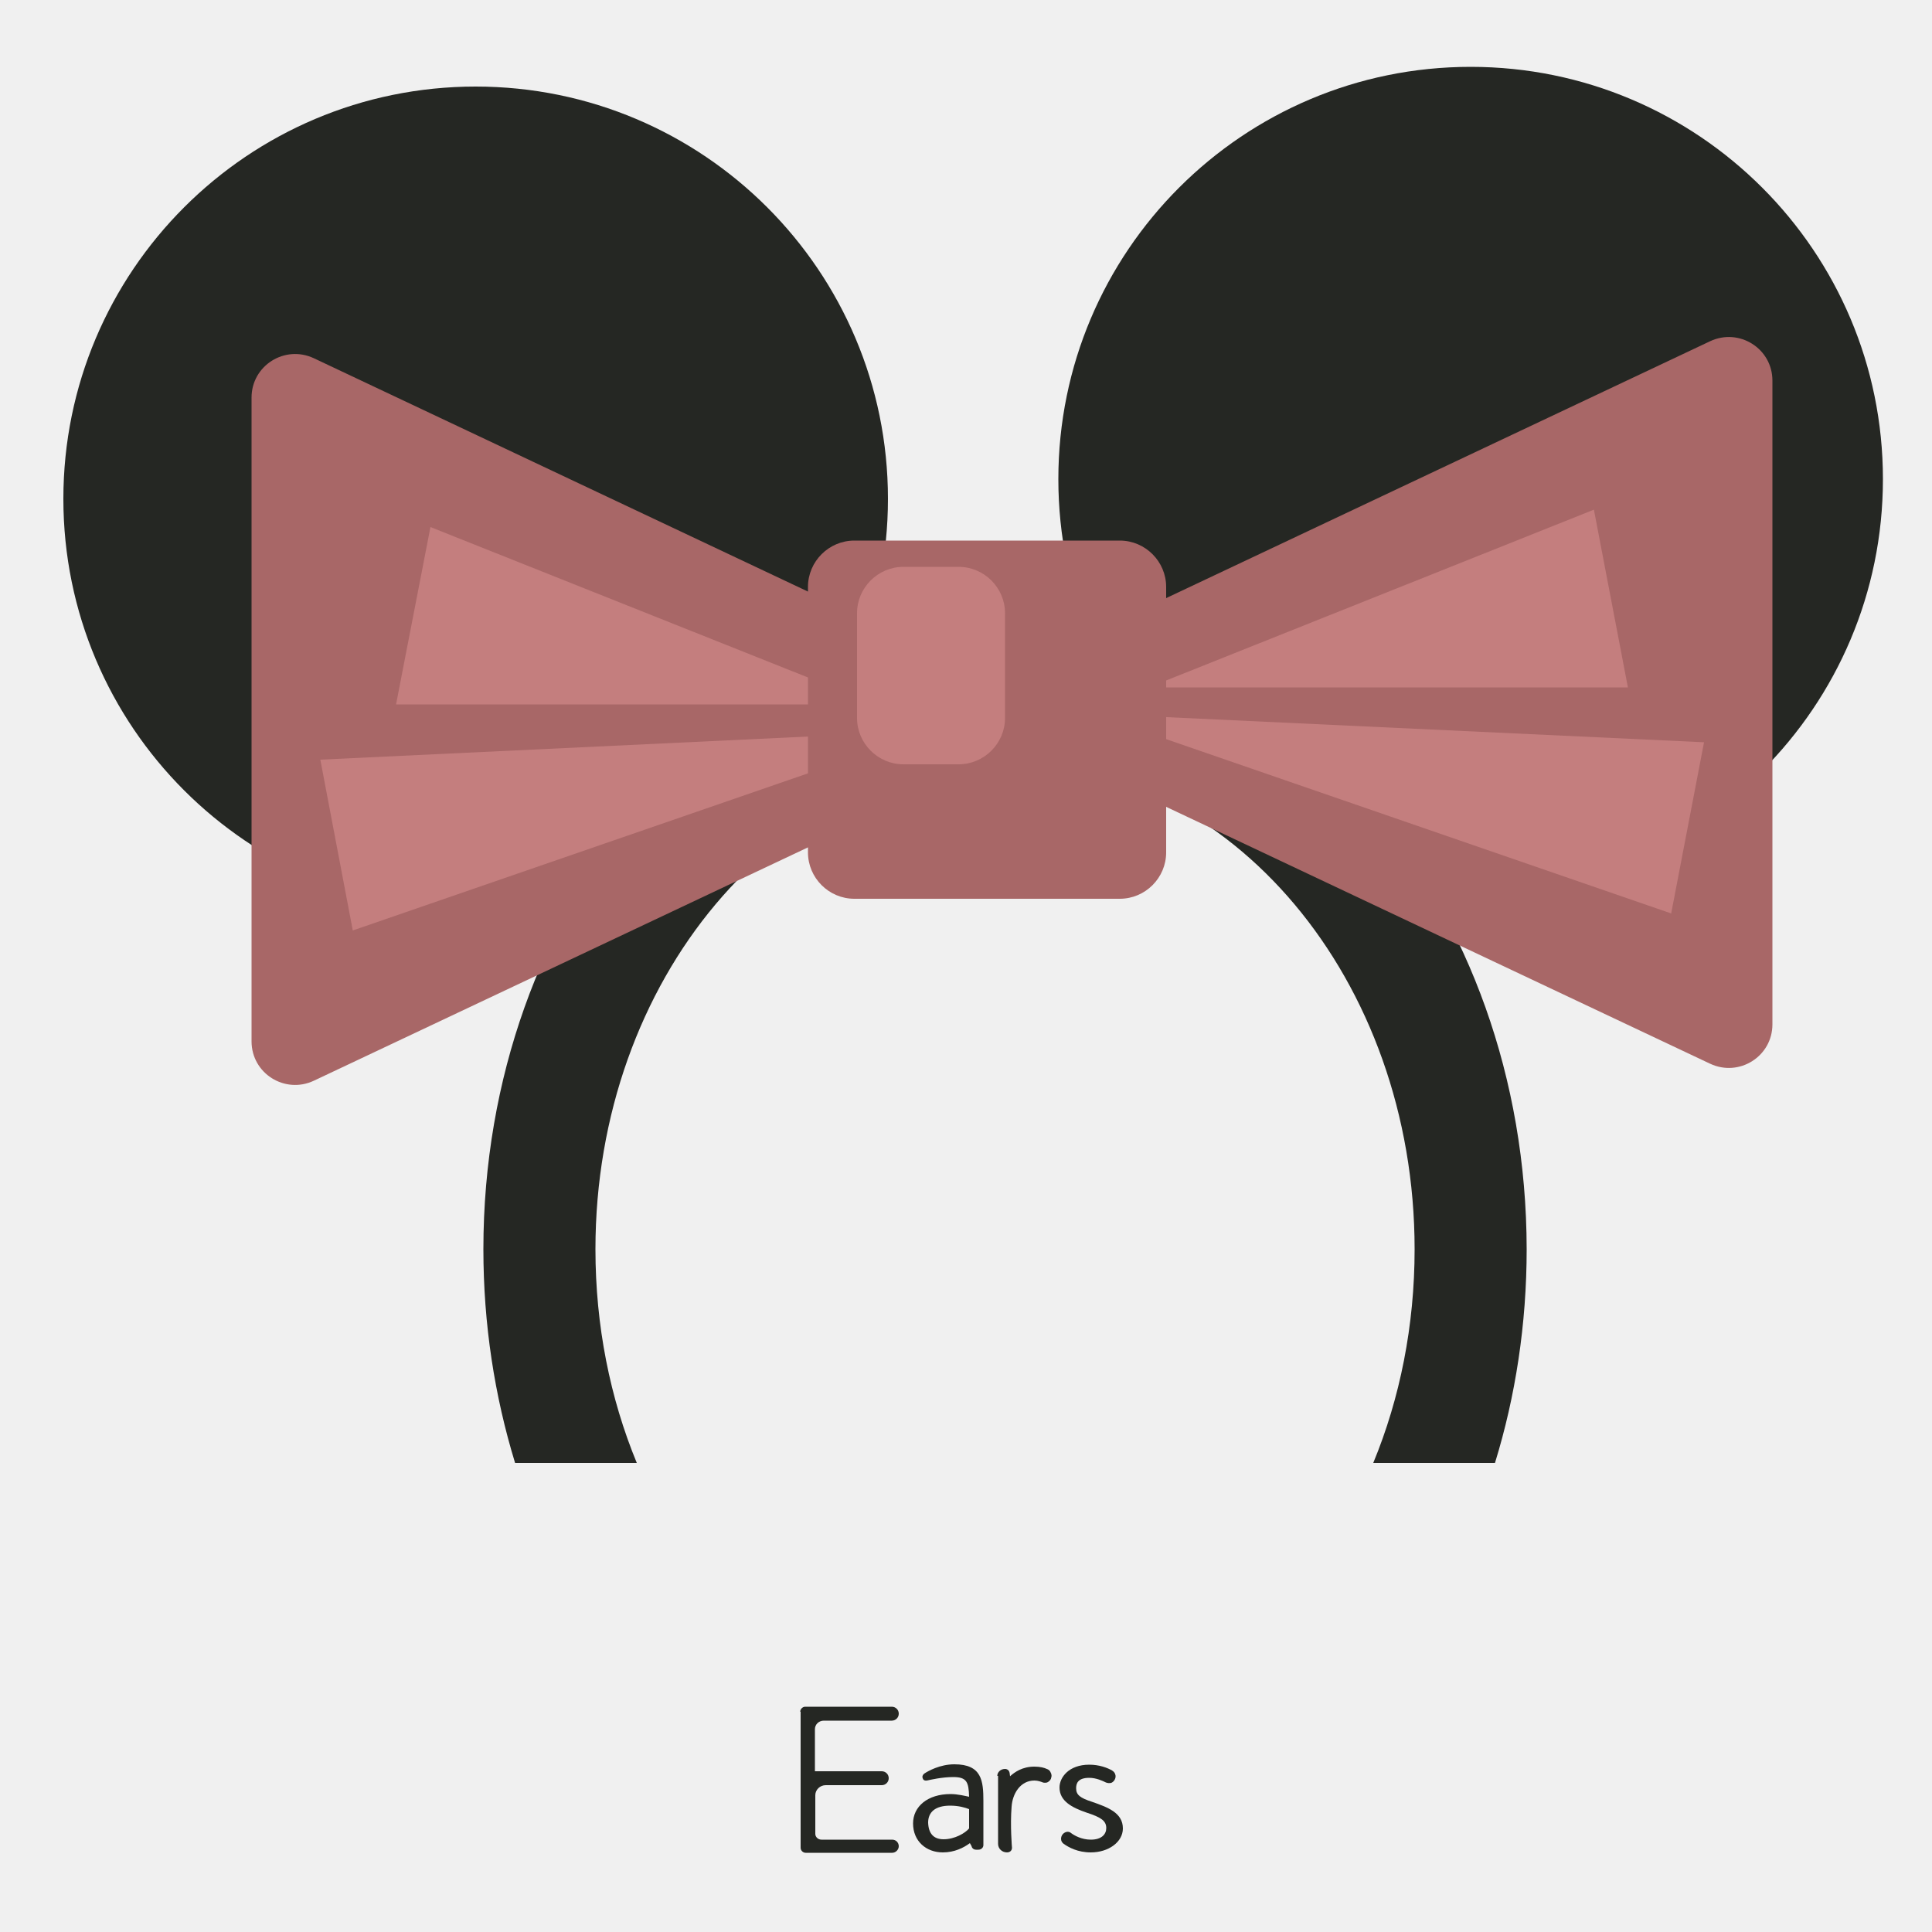
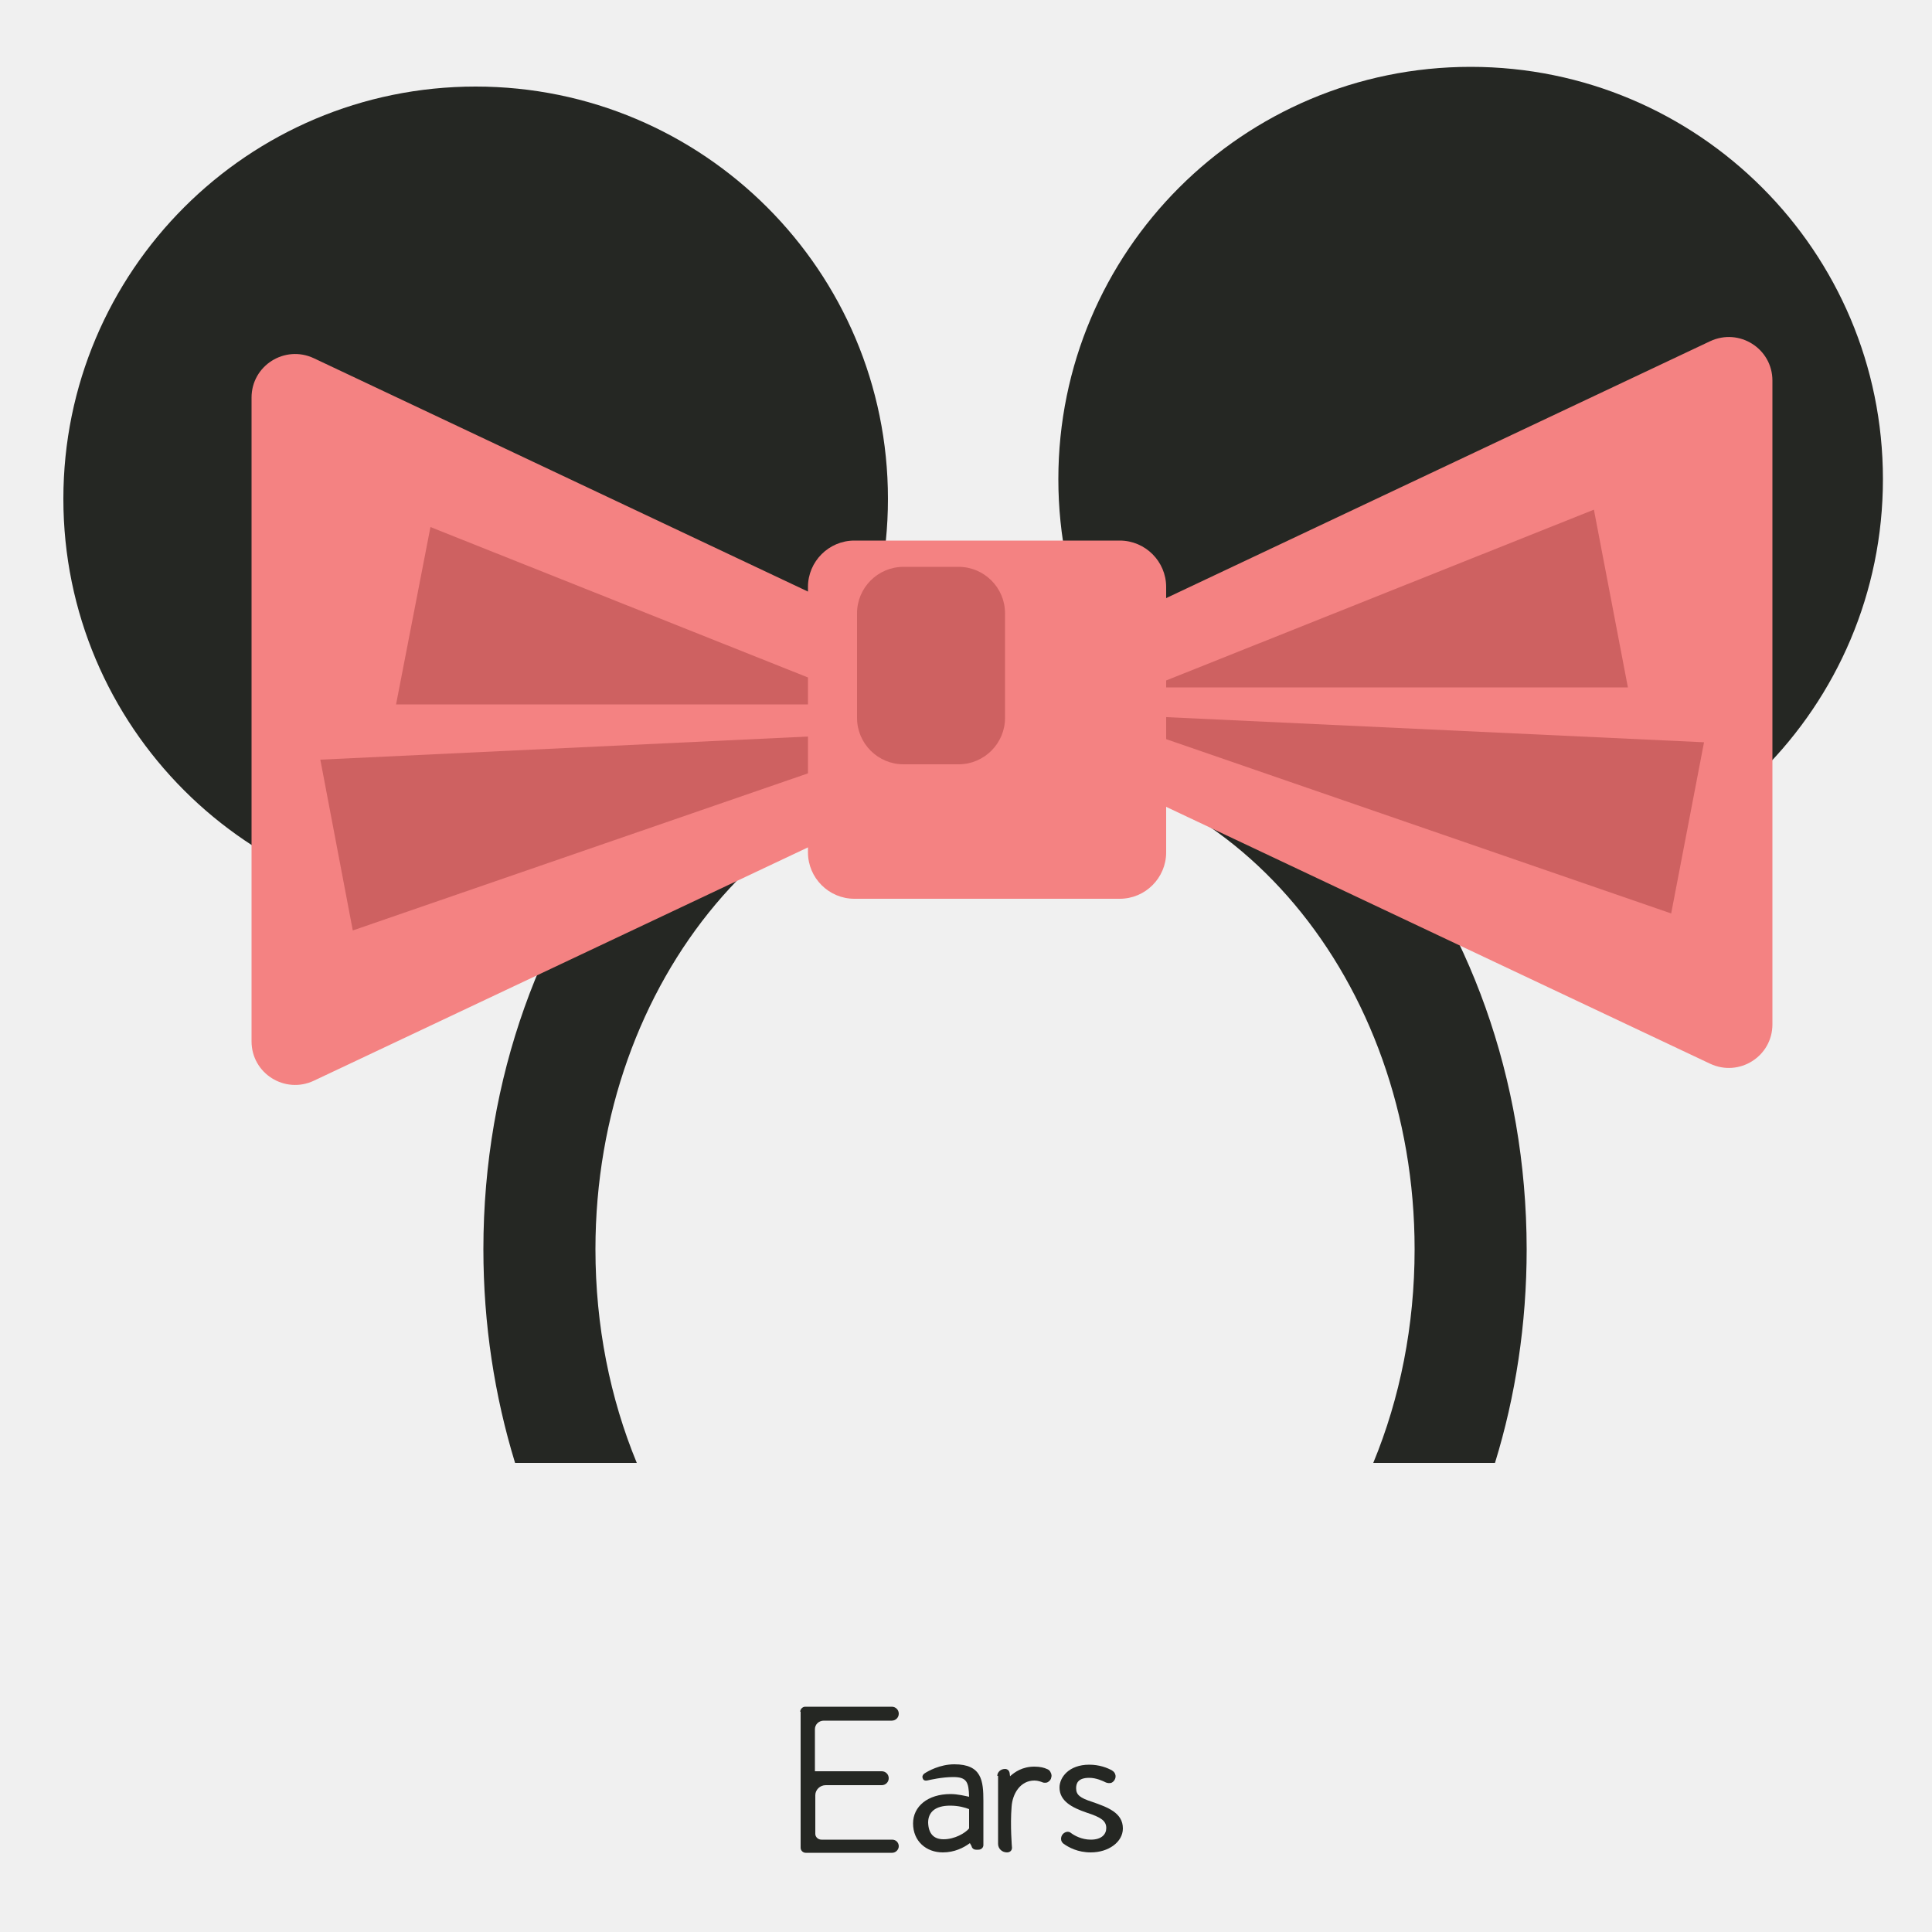
<svg xmlns="http://www.w3.org/2000/svg" version="1.1" x="0px" y="0px" viewBox="0 0 500 500" style="enable-background:new 0 0 500 500;" xml:space="preserve">
  <style type="text/css">
	.st0{display:none;opacity:0.17;}
	.st1{display:inline;fill:#BC3C3F;}
	.st2{display:inline;opacity:2.000000e-02;fill:#FFFFFF;}
	.st3{display:inline;}
	.st4{fill:#DFDFDF;}
	.st5{opacity:0.95;}
	.st6{opacity:7.000000e-02;fill:#DFDFDF;}
	.st7{display:inline;fill:#FFFFFF;}
	.st8{display:inline;fill:#F2E2EA;}
	.st9{display:inline;fill:#E7C7D6;}
	.st10{display:inline;opacity:7.000000e-02;fill:#020301;}
	.st11{display:inline;fill:#BE4751;}
	.st12{display:inline;fill:#020301;}
	.st13{fill:#020301;}
	.st14{fill:#FFFFFF;}
	.st15{fill:#252723;}
	.st16{fill:none;}
	.st17{display:none;fill:#252723;}
	.st18{font-family:'Febrero-Regular';}
	.st19{font-size:60px;}
	.st20{display:none;}
	.st21{fill:#1E1E1E;}
	.st22{display:inline;fill:#C9C9C9;}
	.st23{fill:#C9C9C9;}
	.st24{fill:#BA844F;}
	.st25{fill:#D69A58;}
- 	.st26{fill:#A86767;}
- 	.st27{fill:#C47E7E;}
+ 	.st26{fill:#F48282;}
+ 	.st27{fill:#CE6161;}
</style>
  <g id="Layer_1">
</g>
  <g id="Layer_2">
    <g class="st0">
      <path class="st1" d="M250,116.7c-49.5,0-89.6,40.1-89.6,89.6c0,49.5,40.1,89.6,89.6,89.6s89.6-40.1,89.6-89.6    C339.6,156.8,299.5,116.7,250,116.7z M250,275.3c-38.1,0-69-30.9-69-69s30.9-69,69-69s69,30.9,69,69S288.1,275.3,250,275.3z" />
      <path class="st1" d="M250,2.3C137.4,2.3,46.1,93.6,46.1,206.3S137.4,410.2,250,410.2s203.9-91.3,203.9-203.9S362.6,2.3,250,2.3z     M250,363.4c-86.8,0-157.1-70.4-157.1-157.1S163.2,49.1,250,49.1s157.1,70.3,157.1,157.1S336.8,363.4,250,363.4z" />
      <rect y="-25.6" class="st2" width="500" height="465.7" />
      <g class="st3">
        <path class="st4" d="M211.1,120.9c0,18.4-8.5,33.4-19.1,33.4s-18.8-14.7-17.7-33.1c0.8-12.9,7.5-23.9,13.1-29.5     c2.4-2.4,6.7-2.4,9.1,0C202.2,97.4,211.1,108.3,211.1,120.9z" />
        <g class="st5">
          <path class="st4" d="M307.7,121.8c0,5.1-0.5,9.9-1.5,14.2c-0.5,2.2-1.1,4.2-1.8,6.1c-0.9,2.3-1.8,4.4-2.9,6.2      c-0.6,1-1.3,1.9-2,2.8c-2.6,3.1-5.6,5-8.8,5c-2,0-3.8-0.7-5.6-1.9c-2.3-1.6-4.3-4.1-6.1-7.4c-0.9-1.7-1.7-3.7-2.5-5.8v0      c-1.8-5.4-2.9-12-2.9-19.1c0-0.7,0-1.4,0-2c0.4-12.1,8-22.6,12.9-28c2.2-2.4,5.9-2.4,8.1,0.1      C299.7,97.6,307.7,108.9,307.7,121.8z" />
          <path class="st4" d="M211.1,121.8c0,18.9-7.6,34.2-17,34.2c-9.4,0-17-15.3-17-34.2c0-12.9,7.9-24.1,13-29.9c2.1-2.5,6-2.5,8.1,0      C203.2,97.7,211.1,108.9,211.1,121.8z" />
          <path class="st4" d="M301.9,120.5c0,3.4-0.4,6.5-1,9.4c-0.3,1.4-0.7,2.8-1.2,4c-0.6,1.5-1.2,2.9-1.9,4.1      c-0.4,0.7-0.8,1.3-1.3,1.8c-1.7,2.1-3.7,3.3-5.8,3.3c-1.3,0-2.5-0.4-3.7-1.2c-1.5-1-2.9-2.7-4-4.9c-0.6-1.1-1.2-2.4-1.6-3.8v0      c-1.2-3.6-1.9-7.9-1.9-12.6c0-0.5,0-0.9,0-1.3c0.2-8,5.3-14.9,8.6-18.5c1.4-1.6,3.9-1.6,5.3,0      C296.6,104.5,301.9,111.9,301.9,120.5z" />
          <path class="st4" d="M205.3,120.4c0,12.5-5,22.6-11.3,22.6c-6.2,0-11.3-10.1-11.3-22.6c0-8.5,5.2-15.9,8.6-19.8      c1.4-1.6,4-1.6,5.4,0C200.1,104.5,205.3,111.9,205.3,120.4z" />
          <ellipse class="st4" cx="245" cy="288.5" rx="10.1" ry="19.9" />
          <ellipse transform="matrix(0.7071 -0.7071 0.7071 0.7071 -21.6584 237.9447)" class="st6" cx="276.4" cy="145.1" rx="23.9" ry="26.1" />
          <ellipse transform="matrix(0.7071 -0.7071 0.7071 0.7071 -42.1721 191.6955)" class="st6" cx="210.3" cy="146.8" rx="26.1" ry="23.9" />
          <ellipse class="st6" cx="244.5" cy="269.4" rx="13.6" ry="23.6" />
          <path class="st4" d="M314.5,198.4c0,2.6-0.1,5.2-0.3,7.8c-0.3,3.8-0.7,7.5-1.4,11.2c-0.4,2.4-1,4.8-1.6,7.2      c-9.1,35.2-35.9,60.7-67.6,60.7c-39.2,0-70.9-38.9-70.9-86.8s31.7-86.8,70.9-86.8c10.8,0,21,2.9,30.1,8.2      c7,4,13.4,9.4,18.9,15.9c1.6,1.9,3.2,3.9,4.6,5.9c1.5,2.1,2.9,4.3,4.2,6.6c0.6,1,1.2,2.1,1.7,3.1c1.8,3.5,3.5,7.2,4.9,11      c3.7,9.8,5.9,20.6,6.3,31.9C314.5,195.7,314.5,197,314.5,198.4z" />
          <path class="st4" d="M318.2,187.4c-0.9,2.6-2.2,4.9-3.8,6.9c0.1,1.4,0.1,2.7,0.1,4.1c0,2.6-0.1,5.2-0.3,7.8      c-4.6,2.9-10,4.6-15.8,4.6c-16.5,0-29.9-13.4-29.9-29.9c0-11.7,6.8-21.9,16.6-26.8c4-2,8.5-3.1,13.3-3.1c0.4,0,0.8,0,1.1,0      c1.3,0,2.5,0.2,3.7,0.4c1.8,3.5,3.5,7.2,4.9,11C317,167,321.5,177.6,318.2,187.4z" />
          <path class="st4" d="M318.2,187.4c-0.9,2.6-2.2,4.9-3.8,6.9c0.1,1.4,0.1,2.7,0.1,4.1c0,2.6-0.1,5.2-0.3,7.8      c-4.6,2.9-10,4.6-15.8,4.6c-16.5,0-29.9-13.4-29.9-29.9c0-11.7,6.8-21.9,16.6-26.8c4-2,8.5-3.1,13.3-3.1c0.4,0,0.8,0,1.1,0      c1.3,0,2.5,0.2,3.7,0.4c1.8,3.5,3.5,7.2,4.9,11C317,167,321.5,177.6,318.2,187.4z" />
          <path class="st4" d="M298.4,220.1c-21.7,0-39.2-17.6-39.2-39.2c0-14.6,8-27.4,19.9-34.2c5.4-3.1,11.6-4.9,18.2-5.1      c-1.5-2.1-3-4-4.6-5.9c-5.8,0.7-11.2,2.5-16.1,5.2v0c-14.1,7.7-23.7,22.7-23.7,40c0,25.1,20.4,45.5,45.5,45.5      c4.5,0,8.8-0.6,12.9-1.8c0.6-2.3,1.1-4.7,1.6-7.2C308.3,219.2,303.5,220.1,298.4,220.1z" />
          <path class="st4" d="M318.2,187.4c-0.9,2.6-2.2,4.9-3.8,6.9c0.1,1.4,0.1,2.7,0.1,4.1c0,2.6-0.1,5.2-0.3,7.8      c-4.6,2.9-10,4.6-15.8,4.6c-16.5,0-29.9-13.4-29.9-29.9c0-11.7,6.8-21.9,16.6-26.8c4-2,8.5-3.1,13.3-3.1c0.4,0,0.8,0,1.1,0      c1.3,0,2.5,0.2,3.7,0.4c1.8,3.5,3.5,7.2,4.9,11C317,167,321.5,177.6,318.2,187.4z" />
          <circle class="st4" cx="186.4" cy="180.9" r="20.9" />
          <ellipse class="st4" cx="241.9" cy="225.1" rx="28.6" ry="13.9" />
          <ellipse class="st4" cx="242.9" cy="220.2" rx="20.8" ry="4.4" />
          <g>
            <path class="st4" d="M318.2,187.4c-0.9,2.6-2.2,4.9-3.8,6.9c-5.3,6.4-14.2,9.2-22.6,6.4c-11-3.6-16.9-15.4-13.3-26.4       c3.6-11,15.4-16.9,26.4-13.3c1.1,0.4,2.2,0.8,3.2,1.4C317,167,321.5,177.6,318.2,187.4z" />
            <circle class="st4" cx="298.2" cy="187.2" r="12.1" />
          </g>
          <circle class="st4" cx="186.4" cy="187.2" r="12.1" />
        </g>
      </g>
      <path class="st7" d="M299.8,123.4c0,4.8-0.5,9.4-1.5,13.5c-0.5,2-1,4-1.7,5.8c-0.8,2.2-1.8,4.2-2.8,5.9c-0.6,1-1.2,1.8-1.9,2.6    c-2.5,3-5.3,4.7-8.4,4.7c-1.9,0-3.7-0.6-5.3-1.8c-2.2-1.5-4.1-3.9-5.8-7c-0.9-1.7-1.7-3.5-2.3-5.5v0c-1.7-5.2-2.8-11.4-2.8-18.2    c0-0.7,0-1.3,0-1.9c0.3-11.5,7.6-21.5,12.3-26.7c2.1-2.3,5.6-2.3,7.7,0.1C292.2,100.4,299.8,111.1,299.8,123.4z" />
      <path class="st7" d="M207.9,123.4c0,17.9-7.3,32.5-16.2,32.5c-9,0-16.2-14.6-16.2-32.5c0-12.3,7.6-22.9,12.3-28.5    c2-2.4,5.7-2.4,7.7,0C200.4,100.5,207.9,111.2,207.9,123.4z" />
      <path class="st8" d="M294.3,122.1c0,3.2-0.3,6.2-1,8.9c-0.3,1.4-0.7,2.6-1.1,3.8c-0.5,1.4-1.2,2.7-1.8,3.9    c-0.4,0.6-0.8,1.2-1.2,1.7c-1.6,2-3.5,3.1-5.6,3.1c-1.2,0-2.4-0.4-3.5-1.2c-1.4-1-2.7-2.6-3.8-4.6c-0.6-1.1-1.1-2.3-1.6-3.7v0    c-1.2-3.4-1.8-7.6-1.8-12c0-0.4,0-0.9,0-1.3c0.2-7.6,5-14.2,8.1-17.6c1.4-1.5,3.7-1.5,5.1,0C289.3,106.9,294.3,114,294.3,122.1z" />
      <path class="st8" d="M202.4,122.1c0,11.9-4.8,21.5-10.7,21.5s-10.7-9.6-10.7-21.5c0-8.1,5-15.2,8.2-18.8c1.3-1.6,3.8-1.6,5.1,0    C197.4,106.9,202.4,114,202.4,122.1z" />
      <ellipse class="st9" cx="240.1" cy="282" rx="9.6" ry="18.9" />
      <ellipse transform="matrix(0.7071 -0.7071 0.7071 0.7071 -23.8416 233.5797)" class="st10" cx="270" cy="145.6" rx="22.7" ry="24.8" />
      <ellipse transform="matrix(0.7071 -0.7071 0.7071 0.7071 -43.3575 189.5799)" class="st10" cx="207.2" cy="147.1" rx="24.8" ry="22.7" />
      <ellipse class="st10" cx="239.7" cy="263.8" rx="12.9" ry="22.5" />
      <path class="st7" d="M306.3,196.3c0,2.5-0.1,5-0.3,7.4c-0.2,3.6-0.7,7.2-1.3,10.6c-0.4,2.3-0.9,4.6-1.5,6.8    c-8.6,33.5-34.2,57.7-64.3,57.7c-37.2,0-67.4-37-67.4-82.6s30.2-82.6,67.4-82.6c10.2,0,19.9,2.8,28.6,7.8c6.7,3.8,12.8,9,18,15.2    c1.5,1.8,3,3.7,4.4,5.6c1.4,2,2.8,4.1,4,6.3c0.6,1,1.1,2,1.6,3c1.8,3.3,3.3,6.8,4.7,10.4c3.5,9.3,5.6,19.6,6,30.4    C306.3,193.7,306.3,195,306.3,196.3z" />
      <path class="st11" d="M309.8,185.8c-0.8,2.5-2.1,4.7-3.6,6.5c0,1.3,0.1,2.6,0.1,3.9c0,2.5-0.1,5-0.3,7.4    c-4.4,2.8-9.5,4.3-15.1,4.3c-15.7,0-28.4-12.7-28.4-28.4c0-11.2,6.4-20.8,15.8-25.5c3.8-1.9,8.1-3,12.6-3c0.4,0,0.7,0,1.1,0    c1.2,0,2.4,0.2,3.5,0.4c1.8,3.3,3.3,6.8,4.7,10.4C308.7,166.4,312.9,176.5,309.8,185.8z" />
      <path class="st11" d="M309.8,185.8c-0.8,2.5-2.1,4.7-3.6,6.5c0,1.3,0.1,2.6,0.1,3.9c0,2.5-0.1,5-0.3,7.4    c-4.4,2.8-9.5,4.3-15.1,4.3c-15.7,0-28.4-12.7-28.4-28.4c0-11.2,6.4-20.8,15.8-25.5c3.8-1.9,8.1-3,12.6-3c0.4,0,0.7,0,1.1,0    c1.2,0,2.4,0.2,3.5,0.4c1.8,3.3,3.3,6.8,4.7,10.4C308.7,166.4,312.9,176.5,309.8,185.8z" />
      <path class="st11" d="M290.9,216.9c-20.6,0-37.3-16.7-37.3-37.3c0-13.9,7.6-26.1,18.9-32.5c5.1-2.9,11-4.7,17.3-4.8    c-1.4-2-2.8-3.8-4.4-5.6c-5.5,0.7-10.6,2.4-15.3,5v0c-13.4,7.4-22.5,21.6-22.5,38c0,23.9,19.4,43.3,43.3,43.3    c4.2,0,8.3-0.6,12.2-1.8c0.6-2.2,1.1-4.5,1.5-6.8C300.4,216,295.8,216.9,290.9,216.9z" />
      <path class="st11" d="M309.8,185.8c-0.8,2.5-2.1,4.7-3.6,6.5c0,1.3,0.1,2.6,0.1,3.9c0,2.5-0.1,5-0.3,7.4    c-4.4,2.8-9.5,4.3-15.1,4.3c-15.7,0-28.4-12.7-28.4-28.4c0-11.2,6.4-20.8,15.8-25.5c3.8-1.9,8.1-3,12.6-3c0.4,0,0.7,0,1.1,0    c1.2,0,2.4,0.2,3.5,0.4c1.8,3.3,3.3,6.8,4.7,10.4C308.7,166.4,312.9,176.5,309.8,185.8z" />
      <circle class="st12" cx="184.4" cy="179.6" r="19.9" />
      <ellipse class="st12" cx="237.3" cy="221.6" rx="27.3" ry="13.2" />
      <ellipse class="st7" cx="238.2" cy="217" rx="19.8" ry="4.2" />
      <g class="st3">
        <path class="st13" d="M309.8,185.8c-0.8,2.5-2.1,4.7-3.6,6.5c-5.1,6.1-13.5,8.8-21.5,6.1c-10.4-3.4-16.1-14.7-12.7-25.1     c3.4-10.4,14.7-16.1,25.1-12.7c1.1,0.4,2.1,0.8,3,1.3C308.7,166.4,312.9,176.5,309.8,185.8z" />
        <circle class="st14" cx="290.8" cy="185.6" r="11.5" />
      </g>
      <circle class="st7" cx="184.4" cy="185.6" r="11.5" />
    </g>
    <g>
      <path class="st15" d="M207.1,443c0-0.7,0.6-1.3,1.3-1.3h22.4c1,0,1.8,0.8,1.8,1.8c0,1-0.8,1.8-1.8,1.8h-17.6c-1.3,0-2.3,1-2.3,2.2    v10.9h17.3c1,0,1.8,0.8,1.8,1.8c0,1-0.8,1.8-1.8,1.8h-14.5c-1.5,0-2.7,1.2-2.7,2.6v10c0,0.8,0.7,1.5,1.6,1.5h18.3    c1,0,1.7,0.8,1.7,1.7s-0.8,1.7-1.7,1.7h-22.4c-0.7,0-1.3-0.6-1.3-1.3V443z" />
      <path class="st15" d="M246,464.3c1.9,0,3.8,0.5,4.8,0.7c-0.1-3.8-0.6-5.1-4.1-5.1c-2.9,0-5.9,0.7-6.8,0.9c-0.5,0.1-1-0.1-1.1-0.6    c-0.2-0.4,0-0.9,0.4-1.2c0.9-0.6,4-2.4,7.8-2.4c7.1,0,7.5,4.3,7.5,9.5v11.4c0,0.7-0.6,1.2-1.3,1.2h-0.6c-0.7,0-1.1-0.5-1.2-1l0,0    L251,477c-1.6,1.2-4,2.4-7,2.4c-4.3,0-7.7-2.9-7.7-7.5C236.3,467.5,240.1,464.3,246,464.3z M244.2,476c2.9,0,5.6-1.6,6.6-2.8v-5    c-1-0.4-2.7-0.9-4.9-0.9c-3.9,0-5.7,1.7-5.7,4.4C240.3,474.5,241.6,476,244.2,476z" />
      <path class="st15" d="M258.1,459.6c0-1,0.9-1.8,2-1.8c0.6,0,1.1,0.4,1.2,1.1l0.1,0.8c1.2-1.1,3.2-2.5,6.3-2.5    c1.5,0,2.6,0.3,3.2,0.6c0.3,0.1,0.7,0.3,0.9,0.7l0.1,0.2c0.3,0.5,0.3,1.1,0.1,1.5l0,0.1c-0.2,0.5-0.6,0.8-1,1    c-0.4,0.1-0.8,0.1-1.1,0c-0.5-0.2-1.3-0.5-2.2-0.5c-3.7,0-5.7,3.5-5.9,6.8c-0.4,4.8,0.1,10.6,0.1,10.6l0,0v0    c0,0.7-0.5,1.2-1.3,1.2c-1.3,0-2.3-1-2.3-2.2V459.6z" />
      <path class="st15" d="M276,474.1c0.4-0.1,0.9,0,1.2,0.3c0.8,0.6,2.7,1.7,5.1,1.7c2.8,0,4-1.4,4-3c0-1.9-1.4-2.8-5.1-4    c-3.8-1.3-7-3-7-6.5c0-2.6,2.4-5.9,7.7-5.9c2.6,0,4.7,0.8,5.9,1.5c0.5,0.3,0.8,0.7,0.9,1.3c0.1,0.8-0.4,1.6-1.1,1.9    c-0.4,0.1-0.9,0.1-1.4-0.1c-0.8-0.4-2.5-1.2-4.3-1.2c-3,0-3.4,1.5-3.4,2.7c0,1.7,1,2.5,4.1,3.5c4,1.4,8,2.8,8,6.9    c0,3.5-3.7,6.2-8.3,6.2c-3.4,0-5.7-1.3-7-2.2c-0.4-0.3-0.7-0.7-0.7-1.3C274.6,475,275.2,474.3,276,474.1z" />
    </g>
    <rect x="177" y="441" class="st16" width="142" height="43.8" />
    <text transform="matrix(1 0 0 1 177.0221 479.5152)" class="st17 st18 st19">Ears</text>
    <g class="st20">
      <g class="st3">
        <path d="M337.8,21.7v3.1c-7.5,6.9-39.7,12.1-78.3,12.1c-44.2,0-80-6.8-80-15.2H337.8z" />
        <path class="st21" d="M337.8,21.7c0,1-0.6,2.1-1.6,3.1c-2.5,2.3-7.8,4.5-15.3,6.3c-4.1,1-8.9,1.9-14.3,2.7     c-11.6,1.7-25.6,2.8-40.9,3.1c-2.1,0-4.2,0.1-6.3,0.1c-1.4,0-2.8,0-4.1,0c-16-0.1-30.8-1.2-43-2.8c-5.3-0.7-10.1-1.6-14.3-2.5     c-7.5-1.7-13.1-3.7-16.1-6c-0.3-0.2-0.6-0.5-0.9-0.7c-0.3-0.3-0.5-0.5-0.7-0.7c-0.3-0.4-0.5-0.7-0.7-1.1     c-0.1-0.3-0.2-0.5-0.2-0.8c0-0.1,0-0.3,0-0.4c0-5,12.4-9.3,31.5-12.1c8.7-1.3,18.8-2.2,29.8-2.7c5.7-0.3,11.7-0.4,17.9-0.4     c6.9,0,13.6,0.2,20,0.5c11.1,0.6,21.2,1.6,29.8,2.9C326.4,12.7,337.8,16.9,337.8,21.7z" />
        <path d="M414.1,115.7h0.5l-53.7,293.8H152.1L98.6,117c-0.6-1.6-0.9-3.1-0.9-4.8c0-13.1,20-23.8,44.6-23.8     c15.2,0,28.6,4,36.7,10.2c0.1,0.1,0.3,0.2,0.5,0.4V21.7c0,0.1,0,0.3,0,0.4c0,0.3,0.1,0.5,0.2,0.8c0.1,0.2,0.2,0.4,0.3,0.6     c0.1,0.2,0.2,0.4,0.4,0.6c0.2,0.2,0.4,0.5,0.7,0.7c0.7,0.6,1.5,1.2,2.6,1.8c0.2,0.1,0.4,0.2,0.7,0.4c0.2,0.1,0.4,0.2,0.7,0.4     c3.2,1.5,7.6,2.9,13.1,4.2c4.2,0.9,9,1.8,14.3,2.5c11.1,1.5,24.4,2.5,38.9,2.8c2.7,0.1,5.4,0.1,8.2,0.1c2.1,0,4.2,0,6.3-0.1     c15.3-0.2,29.3-1.3,41-2.9c5.3-0.7,10.1-1.6,14.3-2.6c8.2-1.9,14.1-4.1,16.8-6.6v70.9c0.6-0.3,1.2-0.6,1.8-1     c8-3.9,18.6-6.3,30.3-6.3c24.6,0,44.6,10.7,44.6,23.8C414.5,113.4,414.4,114.6,414.1,115.7z" />
      </g>
      <path class="st22" d="M339.6,94.7c-0.6,0.3-1.2,0.6-1.8,1c0,0-2.5,5.5-2.5,51.3c0,79.8-33.9,144.5-75.7,144.5    s-75.7-64.7-75.7-144.5c0-45.7-4-54.4-4.4-51.6c-0.2,1.1-0.3,2.2-0.5,3.3c-1.7,12.8-2.7,26.2-2.7,40c0,87.8,37.3,158.9,83.2,158.9    s83.2-71.2,83.2-158.9C342.8,123.4,341.7,108.6,339.6,94.7z" />
      <g class="st3">
        <circle class="st23" cx="260.8" cy="312" r="11.5" />
        <circle class="st23" cx="251.6" cy="301.8" r="6.8" />
        <circle class="st23" cx="270" cy="301.8" r="6.8" />
        <path class="st24" d="M269.8,313.3c0,1.8-0.5,3.5-1.5,4.9c-1.6,2.4-4.3,4-7.4,4c-1.4,0-2.8-0.3-4-0.9c-2.9-1.5-5-4.5-5-8     c0-3.6,2.1-6.7,5.2-8.1c1.1-0.5,2.4-0.8,3.7-0.8c0.3,0,0.5,0,0.7,0C266.1,304.8,269.8,308.7,269.8,313.3z" />
        <path class="st25" d="M266.5,312.4c0,2.6-1.1,5-2.9,6.6c-1.6,1.5-3.7,2.3-6,2.3c-0.2,0-0.5,0-0.7,0c-2.9-1.5-5-4.5-5-8     c0-3.6,2.1-6.7,5.2-8.1c1.1-0.5,2.4-0.8,3.7-0.8c0.3,0,0.5,0,0.7,0C264.5,305.9,266.5,308.9,266.5,312.4z" />
        <path class="st24" d="M256.7,301.8c0,3-2.5,5.5-5.5,5.5c-0.9,0-1.6-0.2-2.4-0.6c-1.8-0.9-3.1-2.8-3.1-4.9c0-3,2.5-5.5,5.5-5.5     c0.2,0,0.3,0,0.4,0.1C254.5,296.5,256.7,298.9,256.7,301.8z" />
        <path class="st25" d="M254.8,301.2c0,3-2.5,5.5-5.5,5.5c-0.2,0-0.3,0-0.5,0c-1.8-0.9-3.1-2.8-3.1-4.9c0-3,2.5-5.5,5.5-5.5     c0.2,0,0.3,0,0.4,0.1C253.5,297.1,254.8,299,254.8,301.2z" />
        <path class="st24" d="M275.5,301.2c0,3-2.5,5.5-5.5,5.5c-1.1,0-2.2-0.3-3.1-0.9c-1.5-1-2.4-2.6-2.4-4.5c0-3,2.5-5.5,5.5-5.5     c0.2,0,0.4,0,0.7,0.1C273.4,296.1,275.5,298.4,275.5,301.2z" />
        <path class="st25" d="M273.8,300.7c0,2.9-2.4,5.3-5.3,5.3c-0.5,0-1.1-0.1-1.6-0.3c-1.5-1-2.4-2.6-2.4-4.5c0-3,2.5-5.5,5.5-5.5     c0.2,0,0.4,0,0.7,0.1C272.5,296.6,273.8,298.5,273.8,300.7z" />
      </g>
    </g>
  </g>
  <g id="Layer_3">
-     <g>
-       <path class="st15" d="M260.1,162.6c-74.5,0-135,72-135,160.7c0,19.4,2.9,38,8.2,55.3h31.5c-6.9-16.7-10.7-35.5-10.7-55.3    c0-69.7,47.5-126.2,106-126.2s106,56.5,106,126.2c0,19.8-3.8,38.6-10.7,55.3h31.5c5.3-17.2,8.2-35.9,8.2-55.3    C395,234.5,334.6,162.6,260.1,162.6z" />
-       <circle class="st15" cx="123.1" cy="129.1" r="106.7" />
-       <circle class="st15" cx="380.6" cy="124" r="106.7" />
-       <g>
-         <path class="st26" d="M257.6,196.4L81.2,279.7c-7.5,3.5-16.1-1.9-16.1-10.2V102.9c0-8.3,8.6-13.7,16.1-10.2L257.6,176     C266.2,180.1,266.2,192.3,257.6,196.4z" />
-         <polygon class="st27" points="226.6,182.3 102.5,182.3 111.4,136.4    " />
-         <polygon class="st27" points="241.1,189.1 91.3,240.8 82.9,196.6    " />
-         <path class="st26" d="M266.2,192l176.4,83.3c7.5,3.5,16.1-1.9,16.1-10.2V98.5c0-8.3-8.6-13.7-16.1-10.2l-176.4,83.3     C257.6,175.6,257.6,187.9,266.2,192z" />
-         <polygon class="st27" points="297.3,177.9 421.3,177.9 412.5,131.9    " />
-         <polygon class="st27" points="282.7,184.7 432.5,236.4 441,192.1    " />
-         <path class="st26" d="M289.8,232.6h-68.7c-6.6,0-12-5.4-12-12v-68.7c0-6.6,5.4-12,12-12h68.7c6.6,0,12,5.4,12,12v68.7     C301.8,227.2,296.4,232.6,289.8,232.6z" />
-         <path class="st27" d="M248.1,197.8h-14.3c-6.6,0-12-5.4-12-12v-27.1c0-6.6,5.4-12,12-12h14.3c6.6,0,12,5.4,12,12v27.1     C260.1,192.4,254.7,197.8,248.1,197.8z" />
-       </g>
-     </g>
+     <path class="st15" d="M260.1,162.6c-74.5,0-135,72-135,160.7c0,19.4,2.9,38,8.2,55.3h31.5c-6.9-16.7-10.7-35.5-10.7-55.3   c0-69.7,47.5-126.2,106-126.2s106,56.5,106,126.2c0,19.8-3.8,38.6-10.7,55.3h31.5c5.3-17.2,8.2-35.9,8.2-55.3   C395,234.5,334.6,162.6,260.1,162.6z" />
+     <circle class="st15" cx="123.1" cy="129.1" r="106.7" />
+     <circle class="st15" cx="380.6" cy="124" r="106.7" />
+     <path class="st26" d="M257.6,196.4L81.2,279.7c-7.5,3.5-16.1-1.9-16.1-10.2V102.9c0-8.3,8.6-13.7,16.1-10.2L257.6,176   C266.2,180.1,266.2,192.3,257.6,196.4z" />
+     <polygon class="st27" points="226.6,182.3 102.5,182.3 111.4,136.4  " />
+     <polygon class="st27" points="241.1,189.1 91.3,240.8 82.9,196.6  " />
+     <path class="st26" d="M266.2,192l176.4,83.3c7.5,3.5,16.1-1.9,16.1-10.2V98.5c0-8.3-8.6-13.7-16.1-10.2l-176.4,83.3   C257.6,175.6,257.6,187.9,266.2,192z" />
+     <polygon class="st27" points="297.3,177.9 421.3,177.9 412.5,131.9  " />
+     <polygon class="st27" points="282.7,184.7 432.5,236.4 441,192.1  " />
+     <path class="st26" d="M289.8,232.6h-68.7c-6.6,0-12-5.4-12-12v-68.7c0-6.6,5.4-12,12-12h68.7c6.6,0,12,5.4,12,12v68.7   C301.8,227.2,296.4,232.6,289.8,232.6z" />
+     <path class="st27" d="M248.1,197.8h-14.3c-6.6,0-12-5.4-12-12v-27.1c0-6.6,5.4-12,12-12h14.3c6.6,0,12,5.4,12,12v27.1   C260.1,192.4,254.7,197.8,248.1,197.8z" />
  </g>
</svg>
